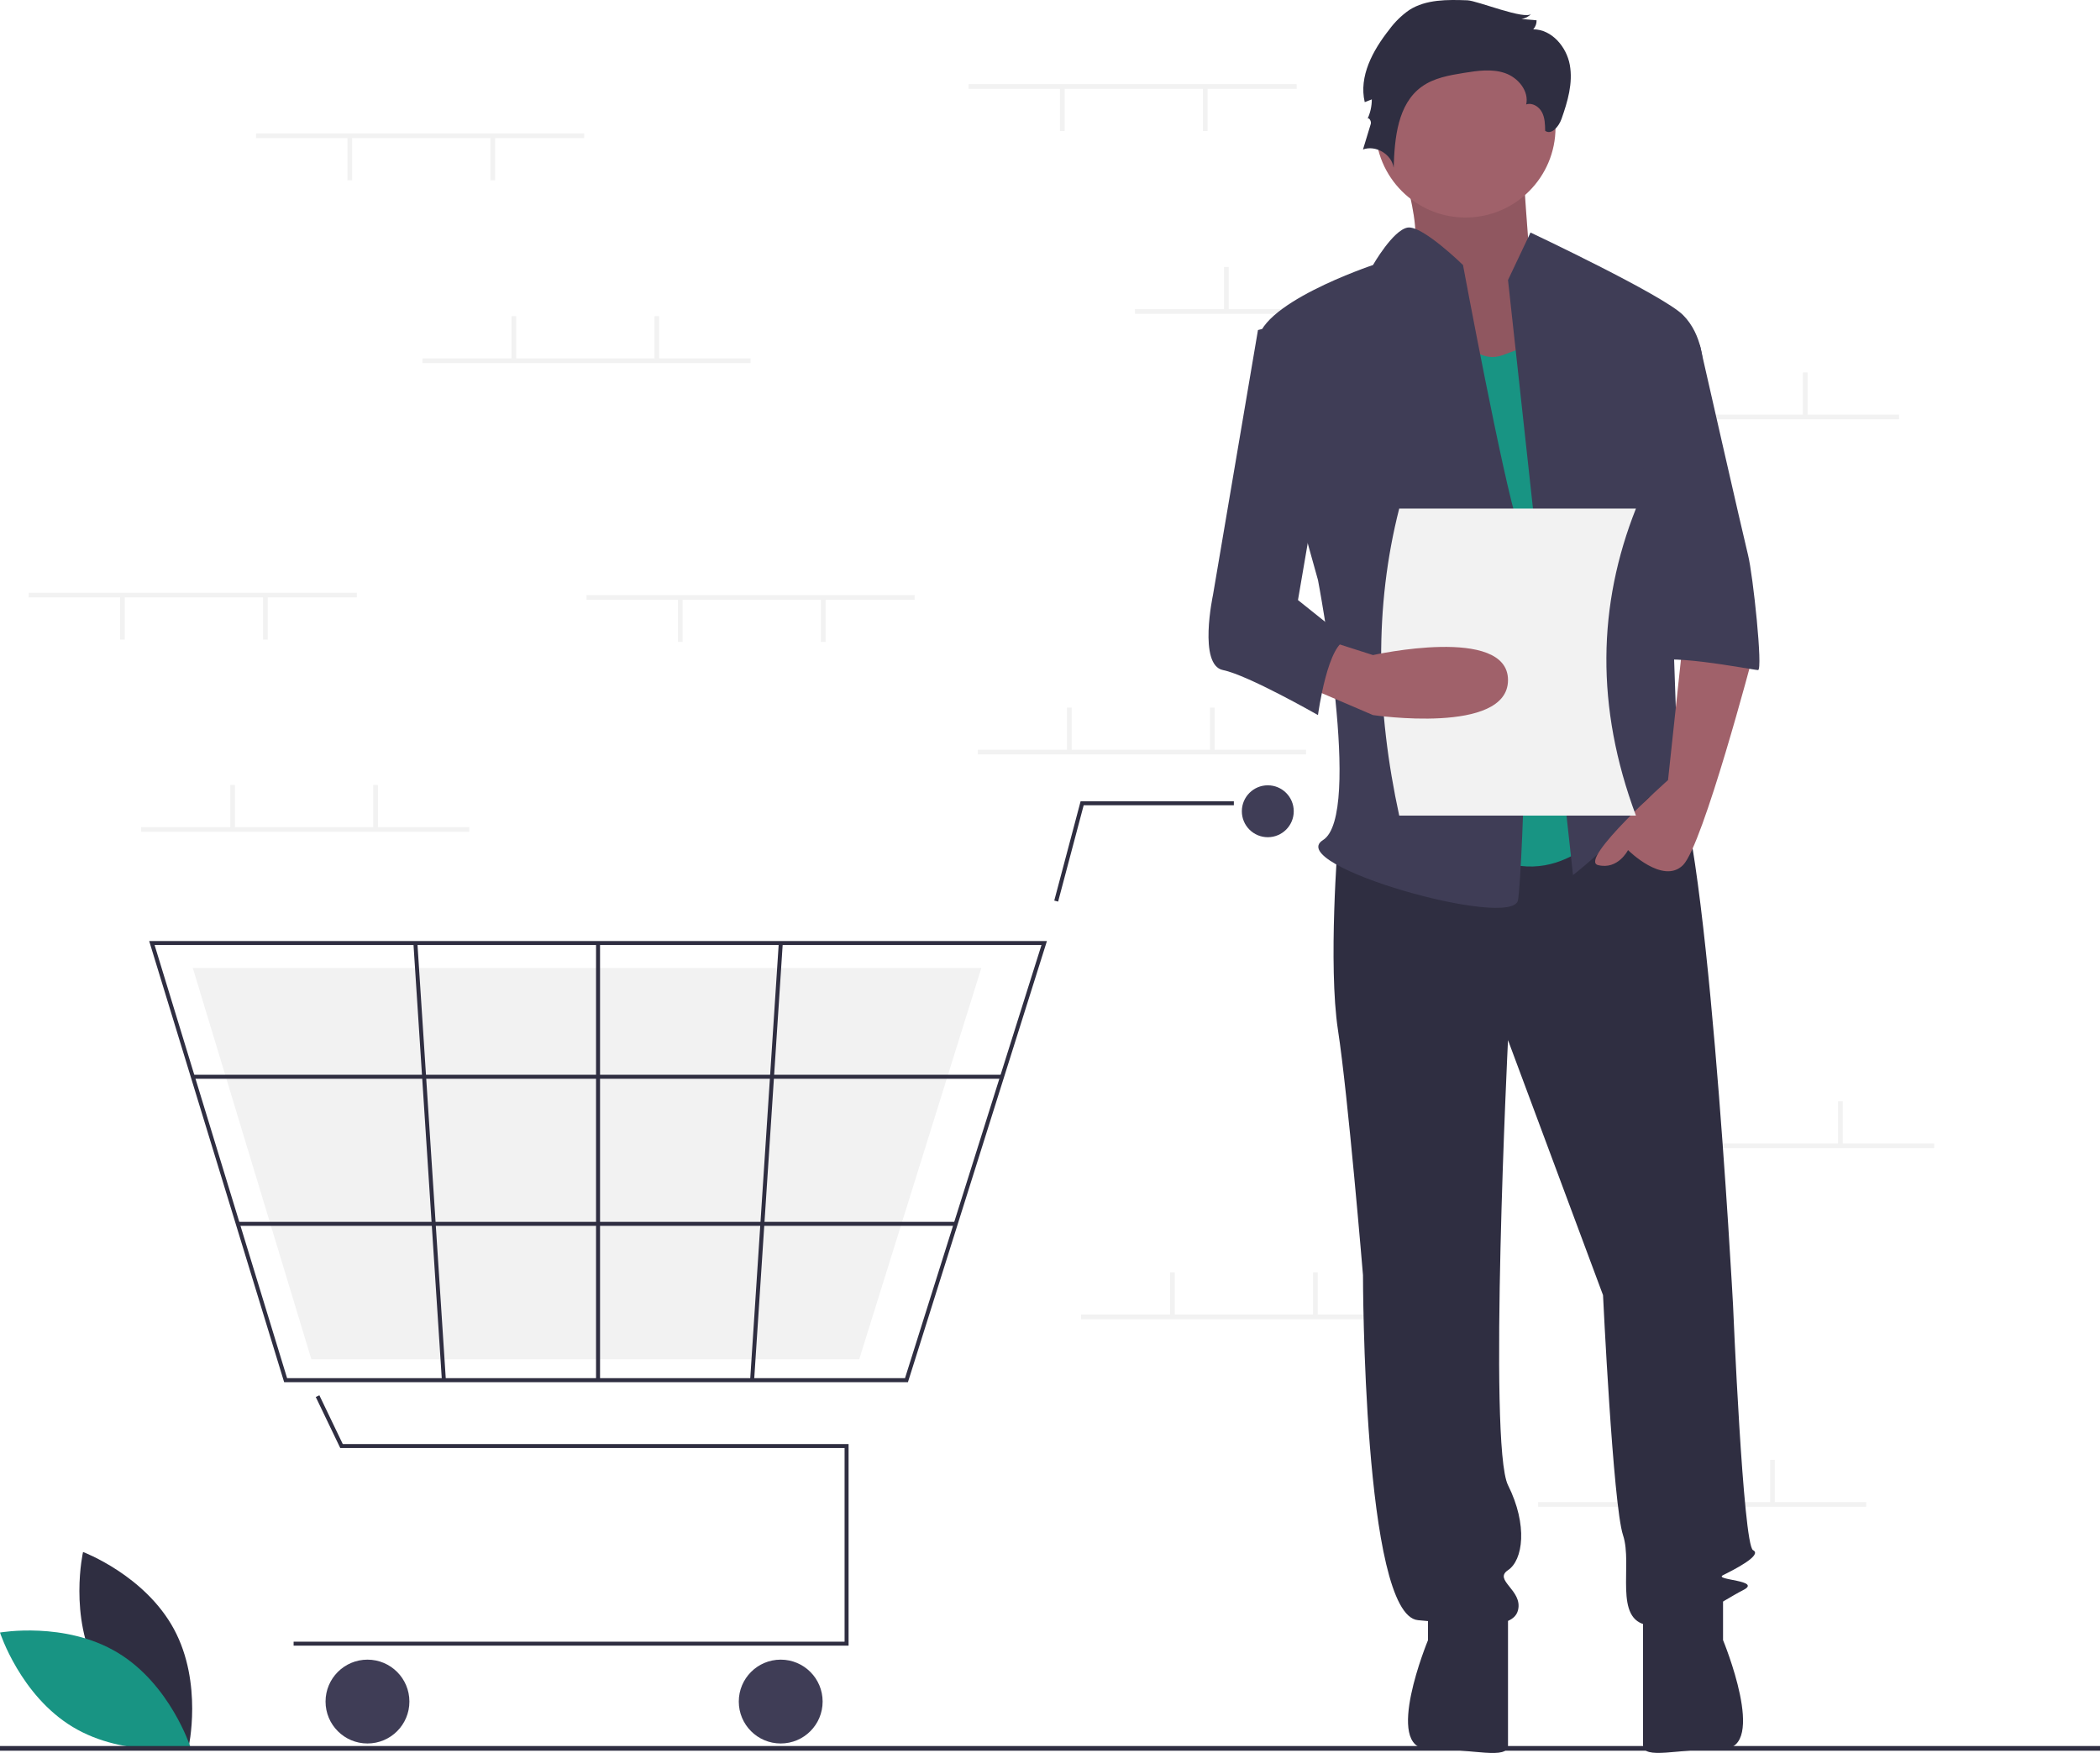
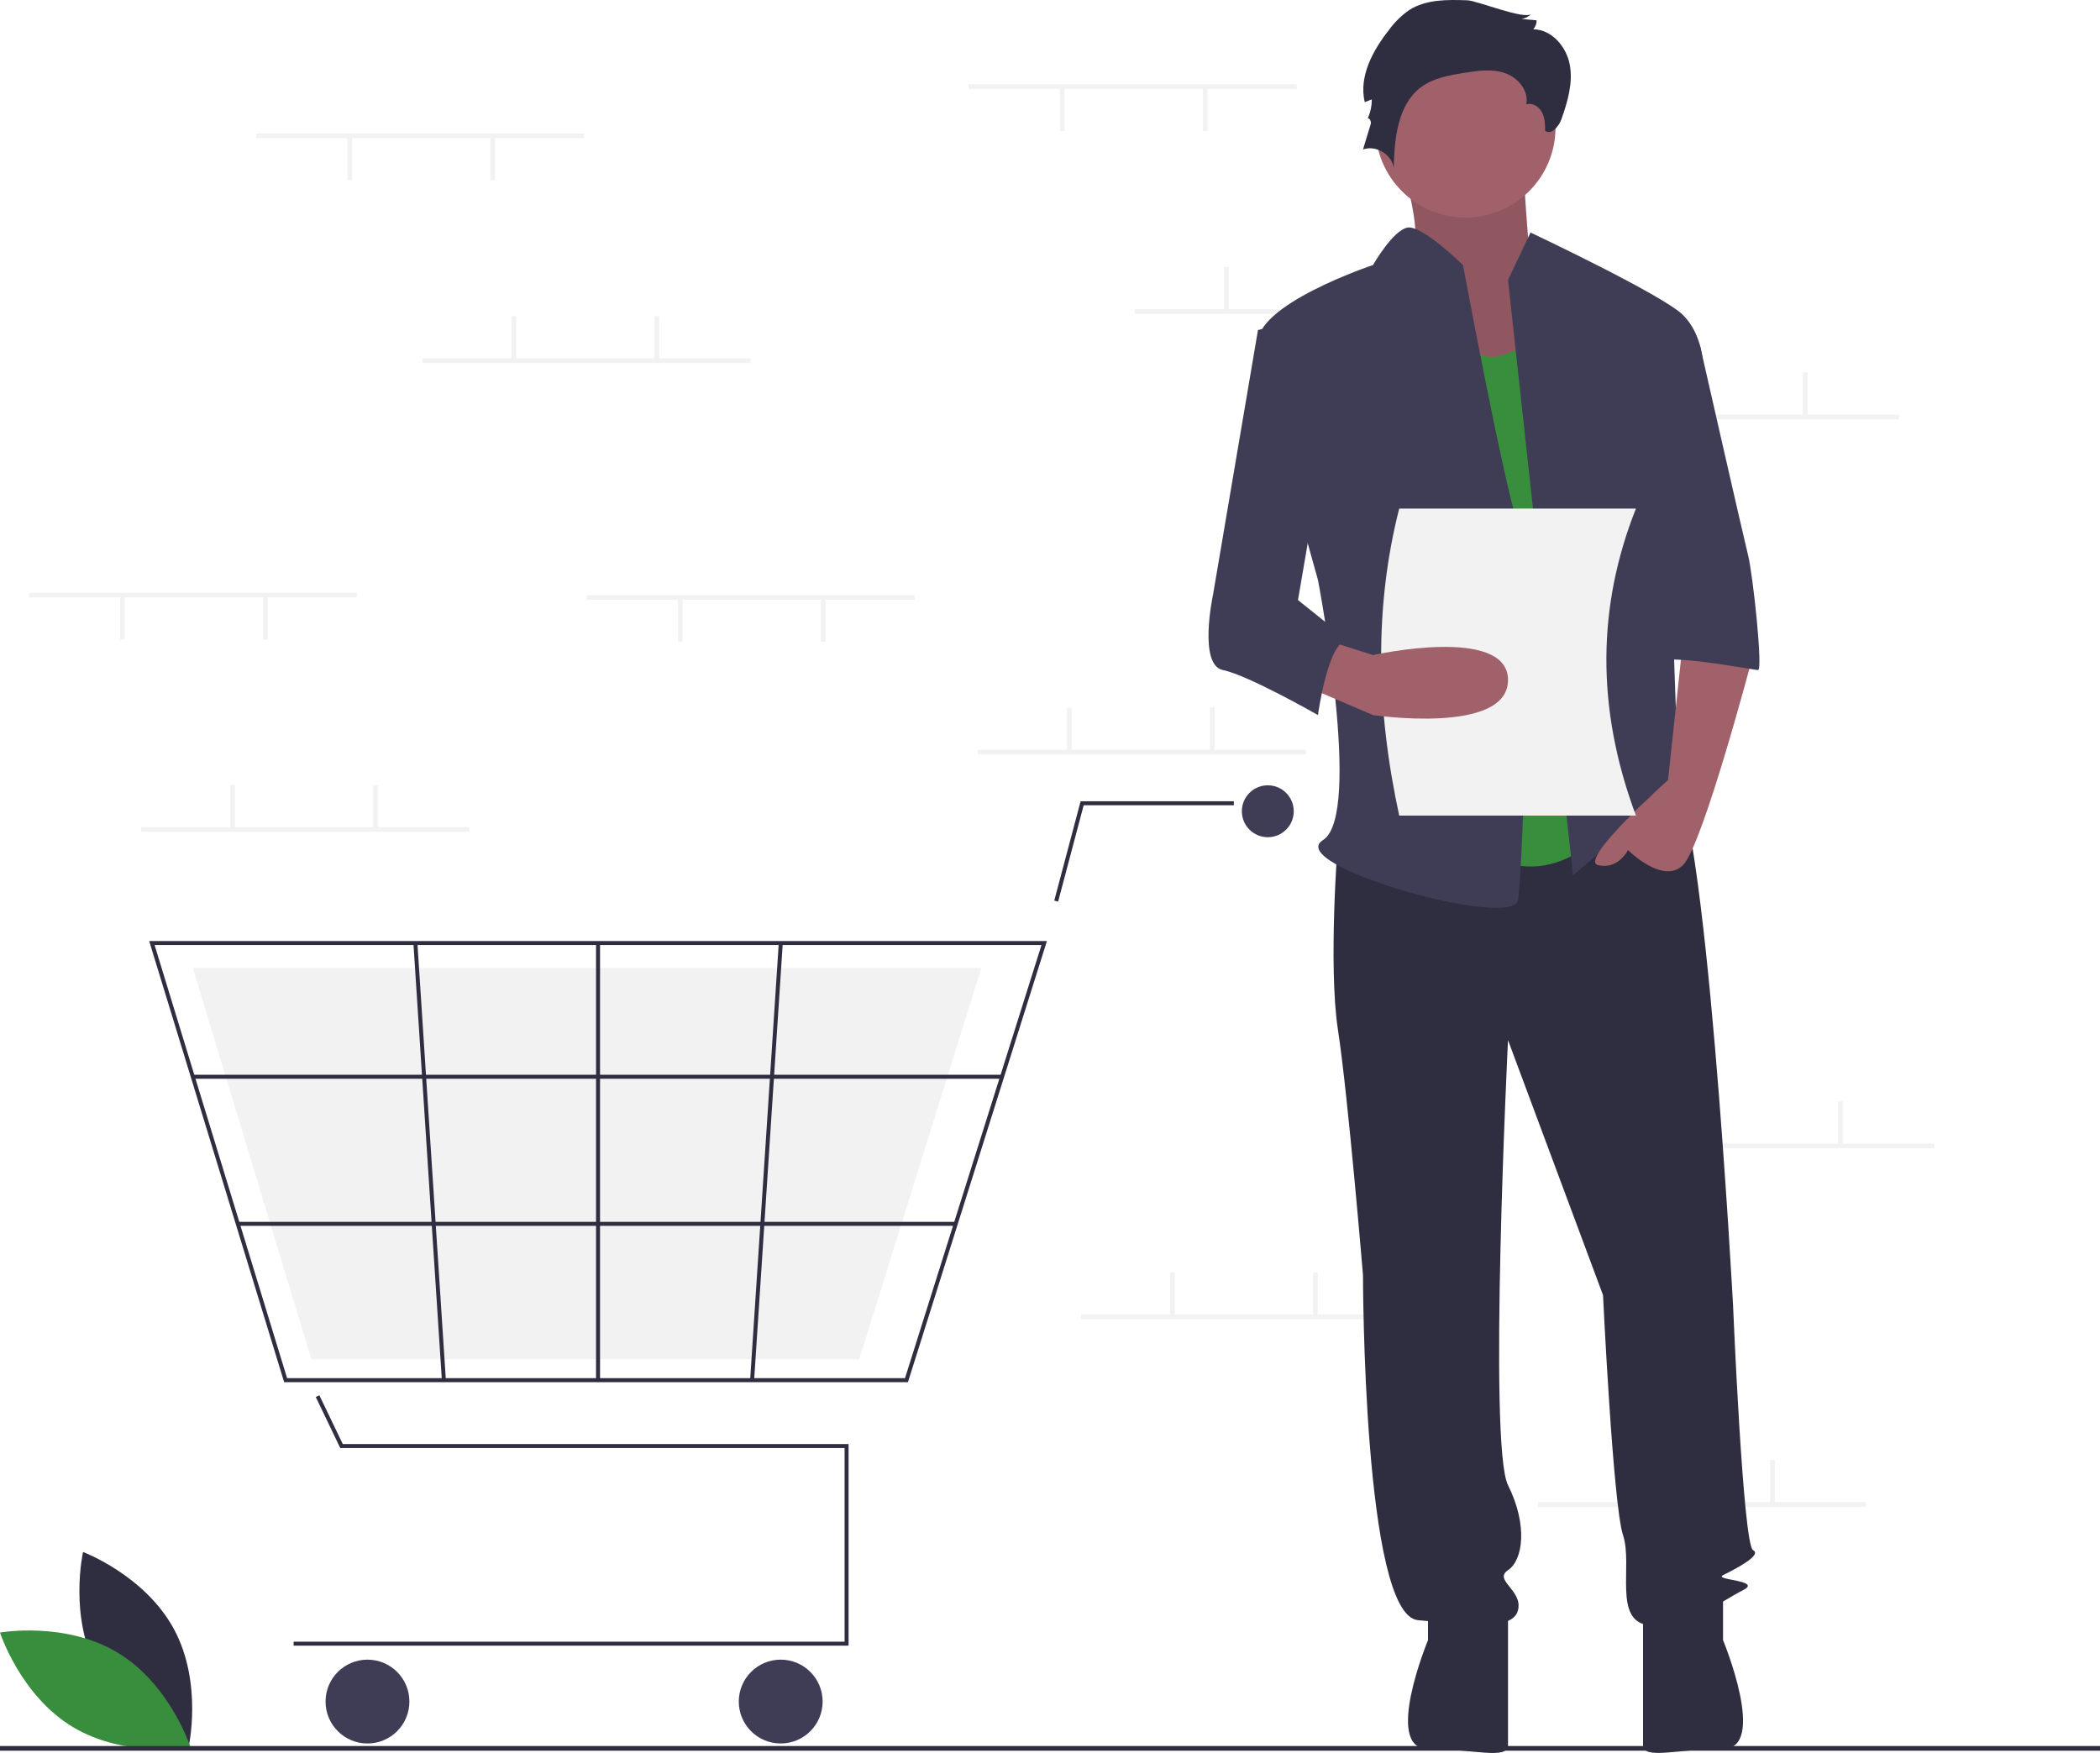
<svg xmlns="http://www.w3.org/2000/svg" data-name="Layer 1" width="896" height="747.971" viewBox="0 0 896 747.971">
  <path d="M193.634,788.752c12.428,23.049,38.806,32.944,38.806,32.944s6.227-27.475-6.201-50.524-38.806-32.944-38.806-32.944S181.206,765.703,193.634,788.752Z" transform="translate(-152 -76.01429)" fill="#2f2e41" />
-   <path d="M202.177,781.169c22.438,13.5,31.08,40.314,31.08,40.314s-27.738,4.927-50.177-8.573S152,772.596,152,772.596,179.738,767.67,202.177,781.169Z" transform="translate(-152 -76.01429)" fill="#189483" />
+   <path d="M202.177,781.169c22.438,13.5,31.08,40.314,31.08,40.314s-27.738,4.927-50.177-8.573S152,772.596,152,772.596,179.738,767.67,202.177,781.169Z" transform="translate(-152 -76.01429)" fill="#388e3c" />
  <rect x="413.248" y="35.908" width="140" height="2" fill="#f2f2f2" />
  <rect x="513.249" y="37.408" width="2" height="18.5" fill="#f2f2f2" />
  <rect x="452.248" y="37.408" width="2" height="18.5" fill="#f2f2f2" />
  <rect x="484.248" y="131.908" width="140" height="2" fill="#f2f2f2" />
  <rect x="522.249" y="113.908" width="2" height="18.5" fill="#f2f2f2" />
  <rect x="583.249" y="113.908" width="2" height="18.5" fill="#f2f2f2" />
  <rect x="670.249" y="176.908" width="140" height="2" fill="#f2f2f2" />
  <rect x="708.249" y="158.908" width="2" height="18.5" fill="#f2f2f2" />
  <rect x="769.249" y="158.908" width="2" height="18.5" fill="#f2f2f2" />
  <rect x="656.249" y="640.908" width="140" height="2" fill="#f2f2f2" />
  <rect x="694.249" y="622.908" width="2" height="18.5" fill="#f2f2f2" />
  <rect x="755.249" y="622.908" width="2" height="18.5" fill="#f2f2f2" />
  <rect x="417.248" y="319.908" width="140" height="2" fill="#f2f2f2" />
  <rect x="455.248" y="301.908" width="2" height="18.5" fill="#f2f2f2" />
  <rect x="516.249" y="301.908" width="2" height="18.5" fill="#f2f2f2" />
  <rect x="461.248" y="560.908" width="140" height="2" fill="#f2f2f2" />
  <rect x="499.248" y="542.908" width="2" height="18.5" fill="#f2f2f2" />
  <rect x="560.249" y="542.908" width="2" height="18.5" fill="#f2f2f2" />
  <rect x="685.249" y="487.908" width="140" height="2" fill="#f2f2f2" />
  <rect x="723.249" y="469.908" width="2" height="18.5" fill="#f2f2f2" />
  <rect x="784.249" y="469.908" width="2" height="18.5" fill="#f2f2f2" />
  <polygon points="362.06 702.184 125.274 702.184 125.274 700.481 360.356 700.481 360.356 617.861 145.18 617.861 134.727 596.084 136.263 595.347 146.252 616.157 362.06 616.157 362.06 702.184" fill="#2f2e41" />
  <circle cx="156.789" cy="726.033" r="17.887" fill="#3f3d56" />
  <circle cx="333.101" cy="726.033" r="17.887" fill="#3f3d56" />
  <circle cx="540.927" cy="346.153" r="11.073" fill="#3f3d56" />
  <path d="M539.385,665.767H273.237L215.648,477.531H598.693l-.349,1.108Zm-264.889-1.704H538.136l58.234-184.83H217.951Z" transform="translate(-152 -76.01429)" fill="#2f2e41" />
  <polygon points="366.61 579.958 132.842 579.958 82.26 413.015 418.701 413.015 418.395 413.998 366.61 579.958" fill="#f2f2f2" />
  <polygon points="451.465 384.7 449.818 384.263 461.059 341.894 526.448 341.894 526.448 343.598 462.37 343.598 451.465 384.7" fill="#2f2e41" />
  <rect x="82.258" y="458.584" width="345.293" height="1.704" fill="#2f2e41" />
  <rect x="101.459" y="521.344" width="306.319" height="1.704" fill="#2f2e41" />
  <rect x="254.314" y="402.368" width="1.704" height="186.533" fill="#2f2e41" />
  <rect x="385.557" y="570.797" width="186.929" height="1.704" transform="translate(-274.7392 936.235) rotate(-86.24919)" fill="#2f2e41" />
  <rect x="334.457" y="478.185" width="1.704" height="186.929" transform="translate(-188.4687 -52.99638) rotate(-3.729)" fill="#2f2e41" />
  <rect y="745" width="896" height="2" fill="#2f2e41" />
  <path d="M747.411,137.89s14.618,41.606,5.622,48.007S783.394,244.573,783.394,244.573l47.229-12.802-25.863-43.74s-3.373-43.74-3.373-50.141S747.411,137.89,747.411,137.89Z" transform="translate(-152 -76.01429)" fill="#a0616a" />
  <path d="M747.411,137.89s14.618,41.606,5.622,48.007S783.394,244.573,783.394,244.573l47.229-12.802-25.863-43.74s-3.373-43.74-3.373-50.141S747.411,137.89,747.411,137.89Z" transform="translate(-152 -76.01429)" opacity="0.1" />
  <path d="M722.874,434.468s-4.267,53.341,0,81.079,10.668,104.549,10.668,104.549,0,145.089,23.47,147.222,40.539,4.267,42.673-4.267-10.668-12.802-4.267-17.069,8.535-19.203,0-36.272,0-189.895,0-189.895l40.539,108.816s4.267,89.614,8.535,102.415-4.267,36.272,10.668,38.406,32.005-10.668,40.539-14.936-12.802-4.267-8.535-6.401,17.069-8.535,12.802-10.668-8.535-104.549-8.535-104.549S879.697,414.199,864.762,405.664s-24.537,6.166-24.537,6.166Z" transform="translate(-152 -76.01429)" fill="#2f2e41" />
  <path d="M761.279,758.784v17.069s-19.203,46.399,0,46.399,34.138,4.808,34.138-1.593V763.051Z" transform="translate(-152 -76.01429)" fill="#2f2e41" />
  <path d="M887.165,758.754v17.069s19.203,46.399,0,46.399-34.138,4.808-34.138-1.593V763.021Z" transform="translate(-152 -76.01429)" fill="#2f2e41" />
  <circle cx="625.282" cy="54.408" r="38.406" fill="#a0616a" />
-   <path d="M765.547,201.9s10.668,32.005,27.738,25.604l17.069-6.401L840.225,425.934s-23.47,34.138-57.609,12.802S765.547,201.9,765.547,201.9Z" transform="translate(-152 -76.01429)" fill="#189483" />
+   <path d="M765.547,201.9s10.668,32.005,27.738,25.604l17.069-6.401L840.225,425.934s-23.47,34.138-57.609,12.802S765.547,201.9,765.547,201.9Z" transform="translate(-152 -76.01429)" fill="#388e3c" />
  <path d="M795.418,195.499l9.601-20.27s56.542,26.671,65.076,35.205,8.535,21.337,8.535,21.337l-14.936,53.341s4.267,117.351,4.267,121.618,14.936,27.738,4.267,19.203-12.802-17.069-21.337-4.267-27.738,27.738-27.738,27.738Z" transform="translate(-152 -76.01429)" fill="#3f3d56" />
  <path d="M870.096,349.122l-6.401,59.742s-38.406,34.138-29.871,36.272,12.802-6.401,12.802-6.401,14.936,14.936,23.47,6.401S899.967,355.523,899.967,355.523Z" transform="translate(-152 -76.01429)" fill="#a0616a" />
  <path d="M778.1,76.144c-8.514-.304-17.625-.455-24.804,4.133a36.313,36.313,0,0,0-8.572,8.392c-6.992,8.838-13.033,19.959-10.436,30.925l3.016-1.176a19.751,19.751,0,0,1-1.905,8.463c.425-1.235,1.847.762,1.466,2.011L733.543,139.792c5.462-2.002,12.257,2.052,13.088,7.81.38-12.661,1.693-27.18,11.964-34.593,5.18-3.739,11.735-4.88,18.042-5.894,5.818-.935,11.918-1.827,17.491.089s10.319,7.615,9.055,13.371c2.57-.885,5.444.906,6.713,3.309s1.337,5.237,1.375,7.955c2.739,1.936,5.856-1.908,6.973-5.071,2.62-7.424,4.949-15.327,3.538-23.073s-7.723-15.148-15.596-15.174a5.467,5.467,0,0,0,1.422-3.849l-6.489-.548a7.172,7.172,0,0,0,4.286-2.26C802.798,84.731,782.313,76.295,778.1,76.144Z" transform="translate(-152 -76.01429)" fill="#2f2e41" />
  <path d="M776.215,189.098s-17.369-17.021-23.62-15.978S737.809,189.098,737.809,189.098s-51.208,17.069-49.074,34.138S714.339,323.518,714.339,323.518s19.203,100.282,2.134,110.95,81.079,38.406,83.213,25.604,6.401-140.821,0-160.024S776.215,189.098,776.215,189.098Z" transform="translate(-152 -76.01429)" fill="#3f3d56" />
  <path d="M850.893,223.236h26.383S895.7,304.315,897.833,312.85s6.401,49.074,4.267,49.074-44.807-8.535-44.807-2.134Z" transform="translate(-152 -76.01429)" fill="#3f3d56" />
  <path d="M850,424.014H749c-9.856-45.34-10.68-89.146,0-131H850C833.701,334.115,832.682,377.621,850,424.014Z" transform="translate(-152 -76.01429)" fill="#f2f2f2" />
  <path d="M707.938,368.325,737.809,381.127s57.609,8.535,57.609-14.936-57.609-10.668-57.609-10.668L718.605,349.383Z" transform="translate(-152 -76.01429)" fill="#a0616a" />
  <path d="M714.339,210.435l-25.604,6.401L669.532,329.919s-6.401,29.871,4.267,32.005S714.339,381.127,714.339,381.127s4.267-32.005,12.802-32.005L705.804,332.053,718.606,257.375Z" transform="translate(-152 -76.01429)" fill="#3f3d56" />
  <rect x="60.248" y="352.908" width="140" height="2" fill="#f2f2f2" />
  <rect x="98.249" y="334.908" width="2" height="18.5" fill="#f2f2f2" />
  <rect x="159.249" y="334.908" width="2" height="18.5" fill="#f2f2f2" />
  <rect x="109.249" y="56.908" width="140" height="2" fill="#f2f2f2" />
  <rect x="209.249" y="58.408" width="2" height="18.5" fill="#f2f2f2" />
  <rect x="148.249" y="58.408" width="2" height="18.5" fill="#f2f2f2" />
  <rect x="250.249" y="253.908" width="140" height="2" fill="#f2f2f2" />
  <rect x="350.248" y="255.408" width="2" height="18.5" fill="#f2f2f2" />
  <rect x="289.248" y="255.408" width="2" height="18.5" fill="#f2f2f2" />
  <rect x="12.248" y="252.908" width="140" height="2" fill="#f2f2f2" />
  <rect x="112.249" y="254.408" width="2" height="18.5" fill="#f2f2f2" />
  <rect x="51.248" y="254.408" width="2" height="18.5" fill="#f2f2f2" />
  <rect x="180.249" y="152.908" width="140" height="2" fill="#f2f2f2" />
  <rect x="218.249" y="134.908" width="2" height="18.5" fill="#f2f2f2" />
  <rect x="279.248" y="134.908" width="2" height="18.5" fill="#f2f2f2" />
</svg>
